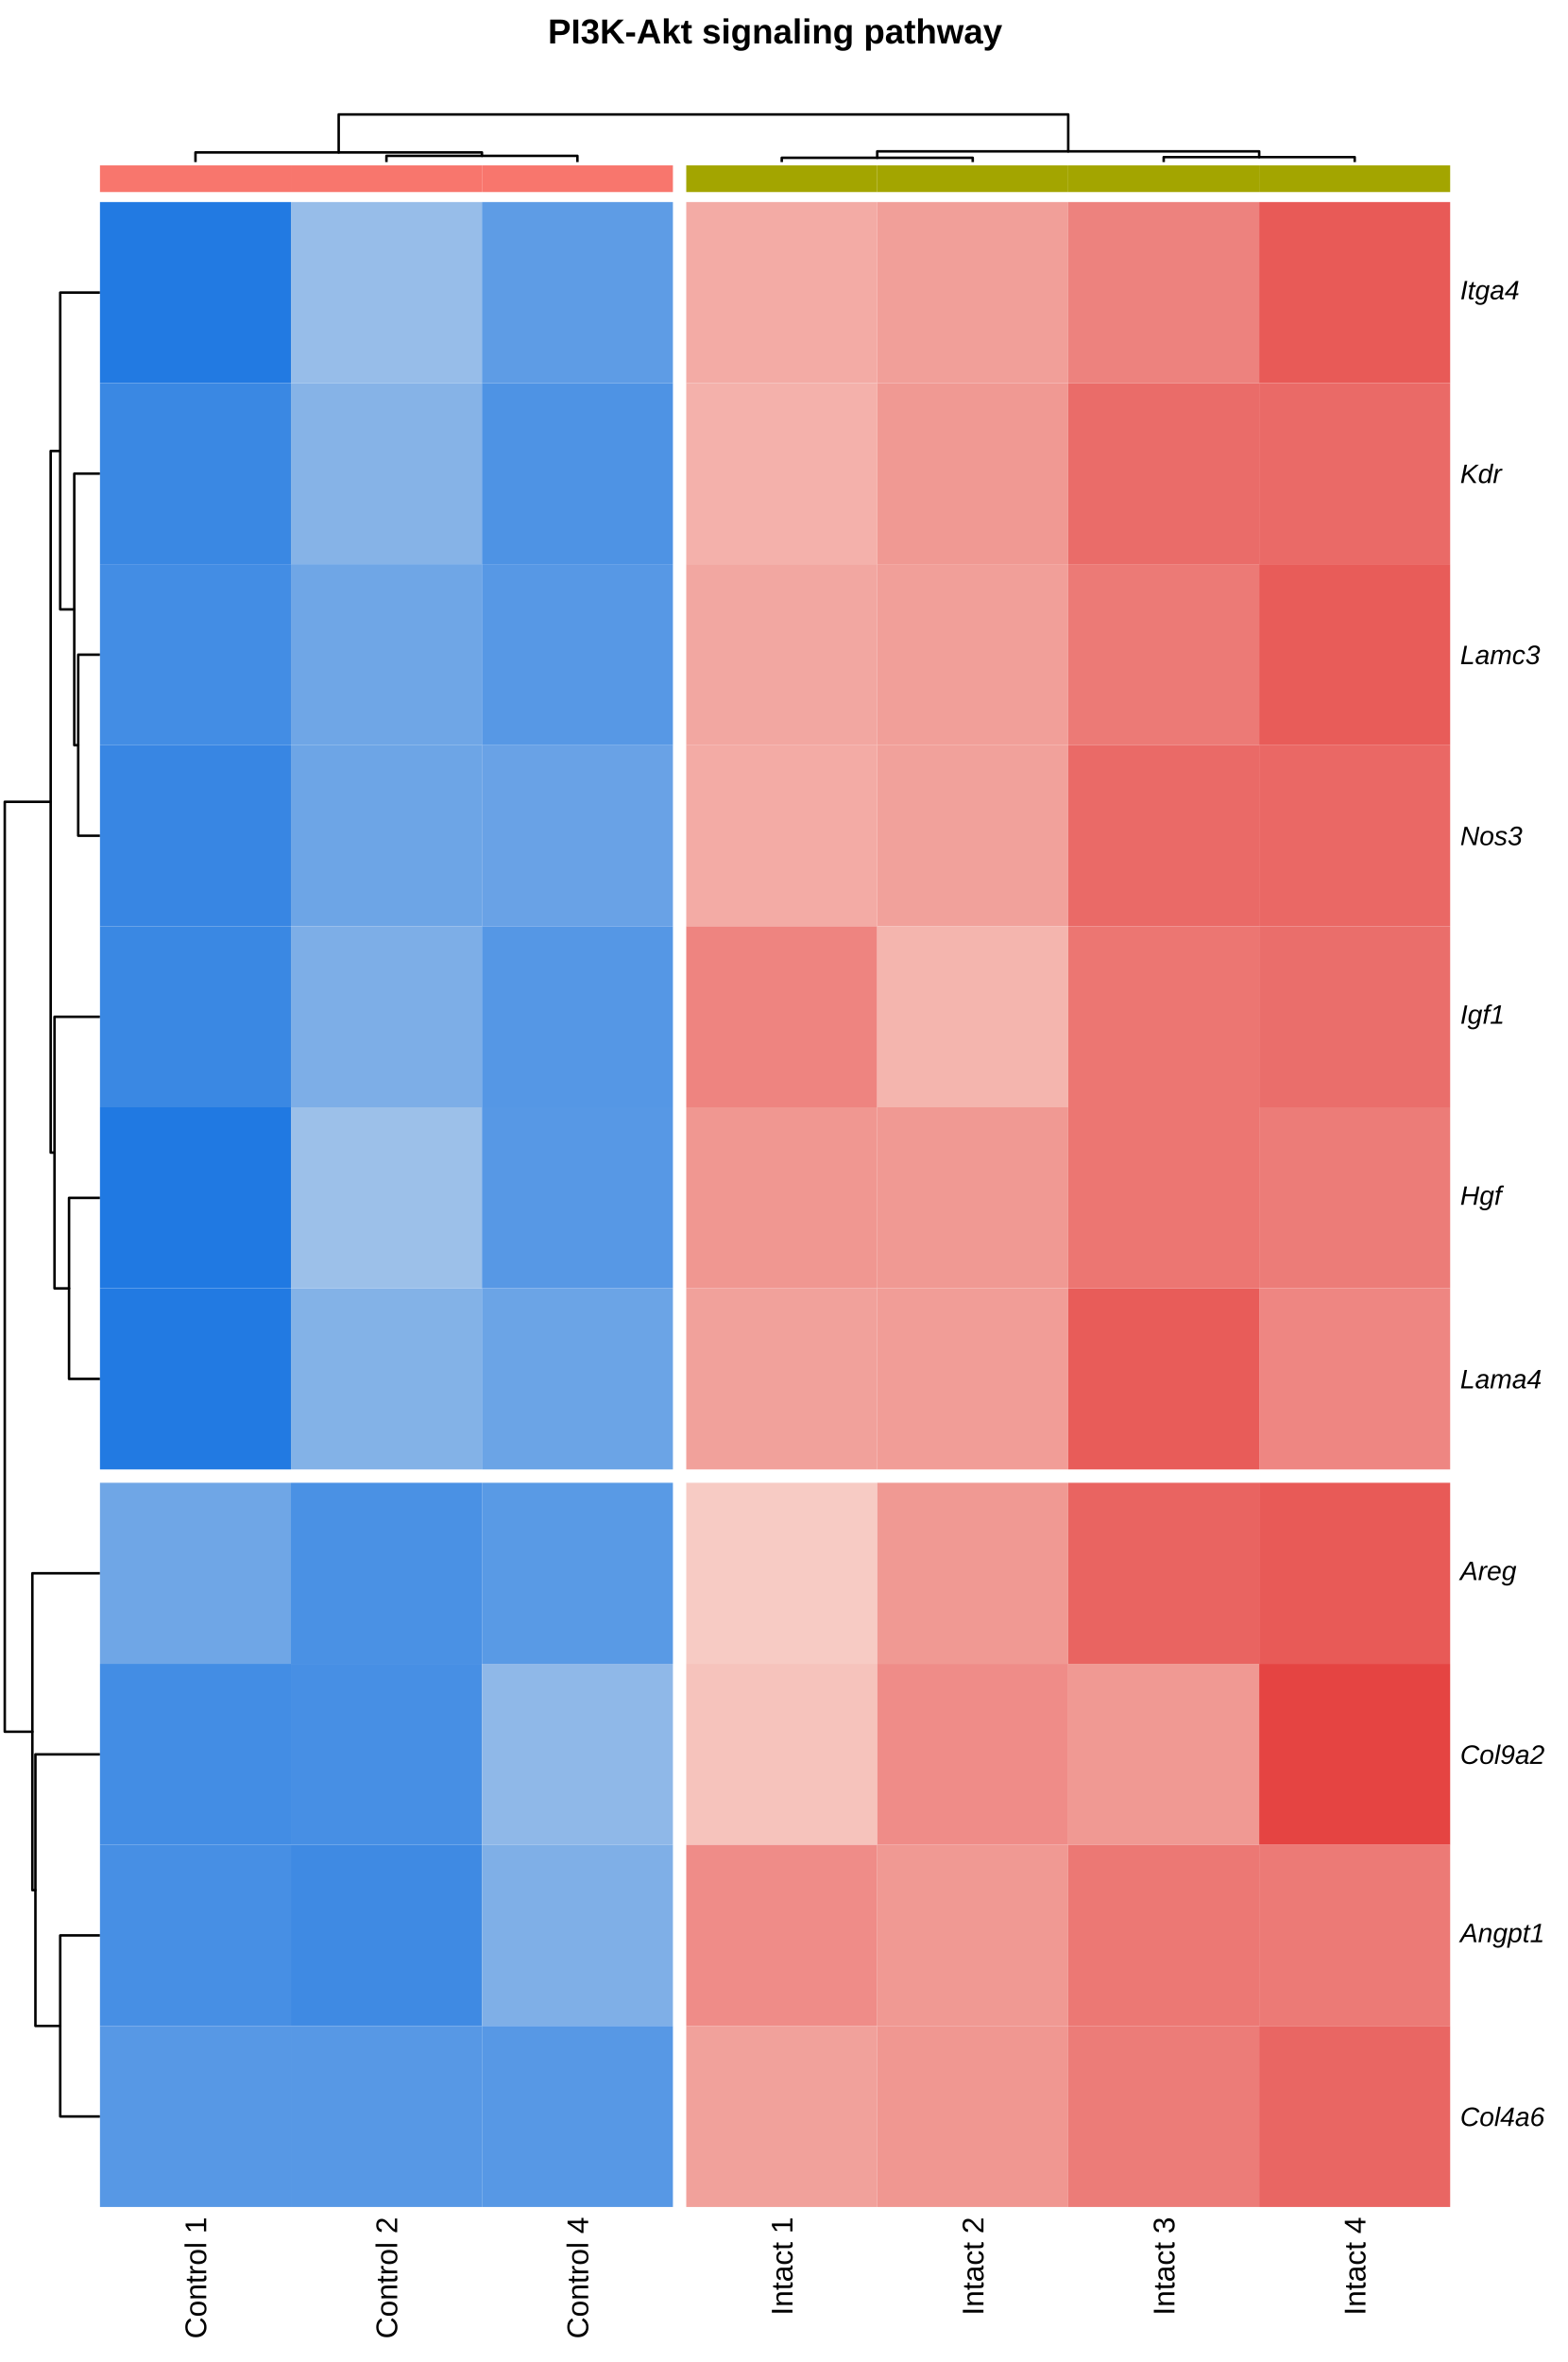
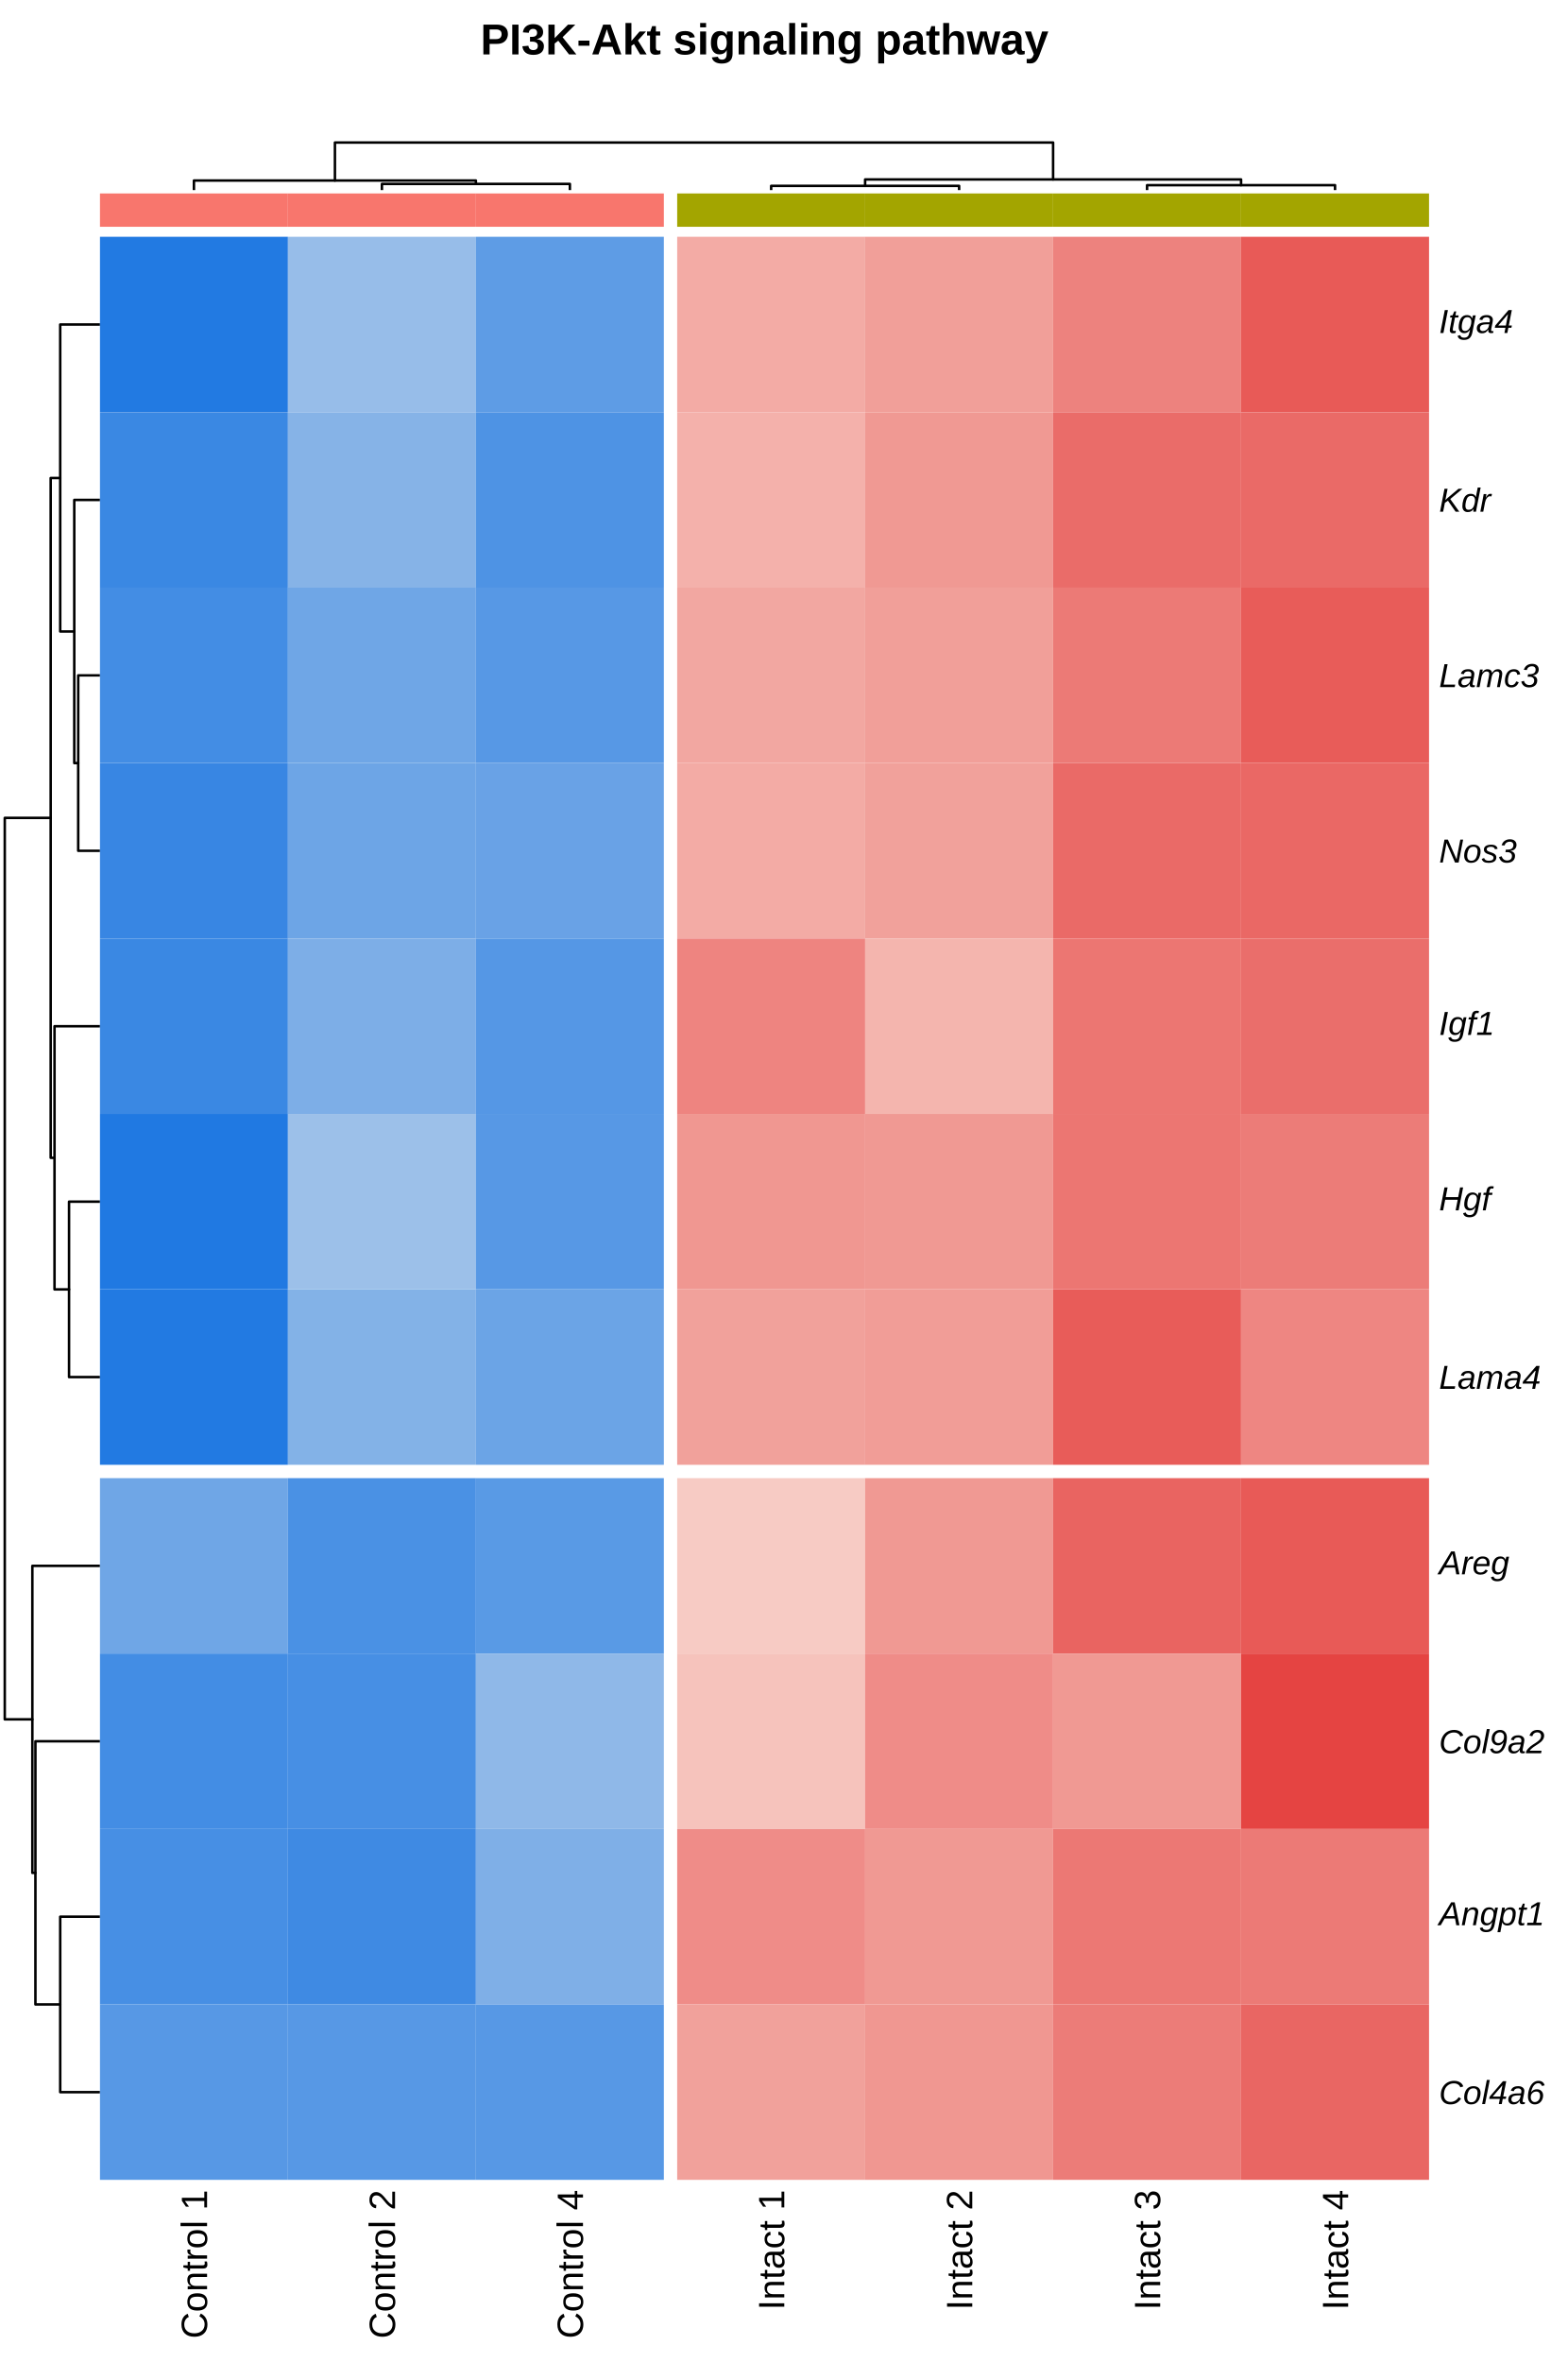
<svg xmlns="http://www.w3.org/2000/svg" class="svglite" width="470.55pt" height="708.66pt" viewBox="0 0 470.55 708.66">
  <defs>
    <style type="text/css">
    .svglite line, .svglite polyline, .svglite polygon, .svglite path, .svglite rect, .svglite circle {
      fill: none;
      stroke: #000000;
      stroke-linecap: round;
      stroke-linejoin: round;
      stroke-miterlimit: 10.00;
    }
    .svglite text {
      white-space: pre;
    }
  </style>
  </defs>
  <rect width="100%" height="100%" style="stroke: none; fill: none;" />
  <defs>
    <clipPath id="cpMC4wMHw0NzAuNTV8MC4wMHw3MDguNjY=">
      <rect x="0.00" y="0.00" width="470.55" height="708.66" />
    </clipPath>
  </defs>
  <g clip-path="url(#cpMC4wMHw0NzAuNTV8MC4wMHw3MDguNjY=)">
-     <text x="232.60" y="13.04" text-anchor="middle" style="font-size: 10.40px; font-weight: bold; font-family: &quot;Arial&quot;;" textLength="136.25px" lengthAdjust="spacingAndGlyphs">PI3K-Akt signaling pathway</text>
-     <text x="232.60" y="28.02" text-anchor="middle" style="font-size: 10.40px; font-weight: bold; font-family: &quot;Arial&quot;;" textLength="0.00px" lengthAdjust="spacingAndGlyphs" />
+     <text x="229.42" y="16.32" text-anchor="middle" style="font-size: 13.00px; font-weight: bold; font-family: &quot;Arial&quot;;" textLength="170.49px" lengthAdjust="spacingAndGlyphs">PI3K-Akt signaling pathway</text>
+     <text x="229.42" y="35.04" text-anchor="middle" style="font-size: 13.00px; font-weight: bold; font-family: &quot;Arial&quot;;" textLength="0.00px" lengthAdjust="spacingAndGlyphs" />
  </g>
  <defs>
-     <clipPath id="cpMzAuMDB8NDM1LjE5fDMzLjYyfDQ4LjYy">
-       <rect x="30.00" y="33.62" width="405.19" height="15.00" />
+     <clipPath id="cpMzAuMDB8NDI4Ljg0fDQyLjA0fDU3LjA0">
+       <rect x="30.00" y="42.04" width="398.84" height="15.00" />
    </clipPath>
  </defs>
-   <g clip-path="url(#cpMzAuMDB8NDM1LjE5fDMzLjYyfDQ4LjYy)">
-     <polyline points="234.60,48.62 234.60,47.34 291.91,47.34 291.91,48.62 " style="stroke-width: 0.75;" />
-     <polyline points="349.22,48.62 349.22,47.14 406.54,47.14 406.54,48.62 " style="stroke-width: 0.75;" />
-     <polyline points="115.97,48.62 115.97,46.76 173.28,46.76 173.28,48.62 " style="stroke-width: 0.75;" />
-     <polyline points="58.66,48.62 58.66,45.73 144.63,45.73 144.63,46.76 " style="stroke-width: 0.75;" />
-     <polyline points="263.25,47.34 263.25,45.41 377.88,45.41 377.88,47.14 " style="stroke-width: 0.75;" />
-     <polyline points="101.64,45.73 101.64,34.33 320.57,34.33 320.57,45.41 " style="stroke-width: 0.75;" />
+   <g clip-path="url(#cpMzAuMDB8NDI4Ljg0fDQyLjA0fDU3LjA0)">
+     <polyline points="231.42,57.04 231.42,55.77 287.83,55.77 287.83,57.04 " style="stroke-width: 0.75;" />
+     <polyline points="344.23,57.04 344.23,55.56 400.64,55.56 400.64,57.04 " style="stroke-width: 0.75;" />
+     <polyline points="114.61,57.04 114.61,55.18 171.02,55.18 171.02,57.04 " style="stroke-width: 0.75;" />
+     <polyline points="58.20,57.04 58.20,54.16 142.81,54.16 142.81,55.18 " style="stroke-width: 0.75;" />
+     <polyline points="259.62,55.77 259.62,53.84 372.44,53.84 372.44,55.56 " style="stroke-width: 0.75;" />
+     <polyline points="100.51,54.16 100.51,42.76 316.03,42.76 316.03,53.84 " style="stroke-width: 0.75;" />
  </g>
  <g clip-path="url(#cpMC4wMHw0NzAuNTV8MC4wMHw3MDguNjY=)">
</g>
  <defs>
-     <clipPath id="cpMC4wMHwzMC4wMHw2MC42Mnw2NjIuMTU=">
-       <rect x="0.00" y="60.62" width="30.00" height="601.53" />
+     <clipPath id="cpMC4wMHwzMC4wMHw3MS4wNHw2NTQuMDE=">
+       <rect x="0" y="71.04" width="30.00" height="582.97" />
    </clipPath>
  </defs>
-   <g clip-path="url(#cpMC4wMHwzMC4wMHw2MC42Mnw2NjIuMTU=)">
-     <polyline points="30.00,196.42 23.47,196.42 23.47,250.74 30.00,250.74 " style="stroke-width: 0.75;" />
-     <polyline points="30.00,142.10 22.29,142.10 22.29,223.58 23.47,223.58 " style="stroke-width: 0.75;" />
-     <polyline points="30.00,359.39 20.72,359.39 20.72,413.71 30.00,413.71 " style="stroke-width: 0.75;" />
-     <polyline points="30.00,580.67 18.07,580.67 18.07,634.99 30.00,634.99 " style="stroke-width: 0.75;" />
-     <polyline points="30.00,87.78 18.07,87.78 18.07,182.84 22.29,182.84 " style="stroke-width: 0.75;" />
-     <polyline points="30.00,305.06 16.36,305.06 16.36,386.55 20.72,386.55 " style="stroke-width: 0.75;" />
-     <polyline points="18.07,135.31 15.21,135.31 15.21,345.81 16.36,345.81 " style="stroke-width: 0.75;" />
-     <polyline points="30.00,526.35 10.63,526.35 10.63,607.83 18.07,607.83 " style="stroke-width: 0.75;" />
-     <polyline points="30.00,472.03 9.71,472.03 9.71,567.09 10.63,567.09 " style="stroke-width: 0.75;" />
-     <polyline points="15.21,240.56 1.43,240.56 1.43,519.56 9.71,519.56 " style="stroke-width: 0.75;" />
+   <g clip-path="url(#cpMC4wMHwzMC4wMHw3MS4wNHw2NTQuMDE=)">
+     <polyline points="30.00,202.63 23.47,202.63 23.47,255.26 30.00,255.26 " style="stroke-width: 0.75;" />
+     <polyline points="30.00,149.99 22.29,149.99 22.29,228.95 23.47,228.95 " style="stroke-width: 0.75;" />
+     <polyline points="30.00,360.53 20.72,360.53 20.72,413.16 30.00,413.16 " style="stroke-width: 0.75;" />
+     <polyline points="30.00,575.06 18.07,575.06 18.07,627.70 30.00,627.70 " style="stroke-width: 0.75;" />
+     <polyline points="30.00,97.36 18.07,97.36 18.07,189.47 22.29,189.47 " style="stroke-width: 0.75;" />
+     <polyline points="30.00,307.90 16.36,307.90 16.36,386.85 20.72,386.85 " style="stroke-width: 0.75;" />
+     <polyline points="18.07,143.42 15.21,143.42 15.21,347.37 16.36,347.37 " style="stroke-width: 0.75;" />
+     <polyline points="30.00,522.43 10.63,522.43 10.63,601.38 18.07,601.38 " style="stroke-width: 0.75;" />
+     <polyline points="30.00,469.80 9.71,469.80 9.71,561.91 10.63,561.91 " style="stroke-width: 0.75;" />
+     <polyline points="15.21,245.39 1.43,245.39 1.43,515.85 9.71,515.85 " style="stroke-width: 0.75;" />
  </g>
  <g clip-path="url(#cpMC4wMHw0NzAuNTV8MC4wMHw3MDguNjY=)">
-     <rect x="30.00" y="60.62" width="57.31" height="54.32" style="stroke-width: 0.75; stroke: none; fill: #227AE2;" />
-     <rect x="30.00" y="114.94" width="57.31" height="54.32" style="stroke-width: 0.75; stroke: none; fill: #3A88E3;" />
-     <rect x="30.00" y="169.26" width="57.31" height="54.32" style="stroke-width: 0.75; stroke: none; fill: #438DE4;" />
-     <rect x="30.00" y="223.58" width="57.31" height="54.32" style="stroke-width: 0.75; stroke: none; fill: #3886E3;" />
-     <rect x="30.00" y="277.90" width="57.31" height="54.32" style="stroke-width: 0.75; stroke: none; fill: #3A88E3;" />
-     <rect x="30.00" y="332.22" width="57.31" height="54.32" style="stroke-width: 0.75; stroke: none; fill: #2079E2;" />
-     <rect x="30.00" y="386.55" width="57.31" height="54.32" style="stroke-width: 0.75; stroke: none; fill: #227AE2;" />
-     <rect x="30.00" y="444.87" width="57.31" height="54.32" style="stroke-width: 0.75; stroke: none; fill: #6FA6E6;" />
-     <rect x="30.00" y="499.19" width="57.31" height="54.32" style="stroke-width: 0.75; stroke: none; fill: #438DE4;" />
-     <rect x="30.00" y="553.51" width="57.31" height="54.32" style="stroke-width: 0.75; stroke: none; fill: #478FE4;" />
-     <rect x="30.00" y="607.83" width="57.31" height="54.32" style="stroke-width: 0.75; stroke: none; fill: #5798E5;" />
-     <rect x="87.31" y="60.62" width="57.31" height="54.32" style="stroke-width: 0.75; stroke: none; fill: #97BDE9;" />
-     <rect x="87.31" y="114.94" width="57.31" height="54.32" style="stroke-width: 0.75; stroke: none; fill: #86B3E7;" />
-     <rect x="87.31" y="169.26" width="57.31" height="54.32" style="stroke-width: 0.75; stroke: none; fill: #6FA6E6;" />
-     <rect x="87.31" y="223.58" width="57.31" height="54.32" style="stroke-width: 0.75; stroke: none; fill: #6DA5E6;" />
-     <rect x="87.31" y="277.90" width="57.31" height="54.32" style="stroke-width: 0.75; stroke: none; fill: #7DAEE7;" />
-     <rect x="87.31" y="332.22" width="57.31" height="54.32" style="stroke-width: 0.75; stroke: none; fill: #9CC0E9;" />
-     <rect x="87.31" y="386.55" width="57.31" height="54.32" style="stroke-width: 0.75; stroke: none; fill: #83B2E7;" />
-     <rect x="87.31" y="444.87" width="57.31" height="54.32" style="stroke-width: 0.75; stroke: none; fill: #4A91E4;" />
-     <rect x="87.31" y="499.19" width="57.31" height="54.32" style="stroke-width: 0.75; stroke: none; fill: #478FE4;" />
-     <rect x="87.31" y="553.51" width="57.31" height="54.32" style="stroke-width: 0.75; stroke: none; fill: #3F8AE3;" />
-     <rect x="87.31" y="607.83" width="57.31" height="54.32" style="stroke-width: 0.75; stroke: none; fill: #5798E5;" />
-     <rect x="144.63" y="60.62" width="57.31" height="54.32" style="stroke-width: 0.75; stroke: none; fill: #5E9CE5;" />
-     <rect x="144.63" y="114.94" width="57.31" height="54.32" style="stroke-width: 0.75; stroke: none; fill: #4E93E4;" />
-     <rect x="144.63" y="169.26" width="57.31" height="54.32" style="stroke-width: 0.75; stroke: none; fill: #5798E5;" />
-     <rect x="144.63" y="223.58" width="57.31" height="54.32" style="stroke-width: 0.75; stroke: none; fill: #69A2E6;" />
-     <rect x="144.63" y="277.90" width="57.31" height="54.32" style="stroke-width: 0.75; stroke: none; fill: #5597E5;" />
-     <rect x="144.63" y="332.22" width="57.31" height="54.32" style="stroke-width: 0.75; stroke: none; fill: #5798E5;" />
-     <rect x="144.63" y="386.55" width="57.31" height="54.32" style="stroke-width: 0.75; stroke: none; fill: #6BA4E6;" />
-     <rect x="144.63" y="444.87" width="57.31" height="54.32" style="stroke-width: 0.75; stroke: none; fill: #599AE5;" />
-     <rect x="144.63" y="499.19" width="57.31" height="54.32" style="stroke-width: 0.75; stroke: none; fill: #8FB8E8;" />
-     <rect x="144.63" y="553.51" width="57.31" height="54.32" style="stroke-width: 0.75; stroke: none; fill: #7FAFE7;" />
-     <rect x="144.63" y="607.83" width="57.31" height="54.32" style="stroke-width: 0.75; stroke: none; fill: #5798E5;" />
-     <rect x="205.94" y="60.62" width="57.31" height="54.32" style="stroke-width: 0.75; stroke: none; fill: #F3ABA5;" />
-     <rect x="205.94" y="114.94" width="57.31" height="54.32" style="stroke-width: 0.75; stroke: none; fill: #F4B1AB;" />
-     <rect x="205.94" y="169.26" width="57.31" height="54.32" style="stroke-width: 0.75; stroke: none; fill: #F2A7A1;" />
-     <rect x="205.94" y="223.58" width="57.31" height="54.32" style="stroke-width: 0.75; stroke: none; fill: #F3ABA5;" />
-     <rect x="205.94" y="277.90" width="57.31" height="54.32" style="stroke-width: 0.75; stroke: none; fill: #EE8480;" />
-     <rect x="205.94" y="332.22" width="57.31" height="54.32" style="stroke-width: 0.75; stroke: none; fill: #F09791;" />
-     <rect x="205.94" y="386.55" width="57.31" height="54.32" style="stroke-width: 0.75; stroke: none; fill: #F1A19B;" />
-     <rect x="205.94" y="444.87" width="57.31" height="54.32" style="stroke-width: 0.75; stroke: none; fill: #F7CBC4;" />
-     <rect x="205.94" y="499.19" width="57.31" height="54.32" style="stroke-width: 0.75; stroke: none; fill: #F6C3BC;" />
-     <rect x="205.94" y="553.51" width="57.31" height="54.32" style="stroke-width: 0.75; stroke: none; fill: #EF8C88;" />
-     <rect x="205.94" y="607.83" width="57.31" height="54.32" style="stroke-width: 0.75; stroke: none; fill: #F1A19B;" />
-     <rect x="263.25" y="60.62" width="57.31" height="54.32" style="stroke-width: 0.75; stroke: none; fill: #F19F99;" />
-     <rect x="263.25" y="114.94" width="57.31" height="54.32" style="stroke-width: 0.75; stroke: none; fill: #F09993;" />
-     <rect x="263.25" y="169.26" width="57.31" height="54.32" style="stroke-width: 0.75; stroke: none; fill: #F19F99;" />
-     <rect x="263.25" y="223.58" width="57.31" height="54.32" style="stroke-width: 0.75; stroke: none; fill: #F1A19B;" />
-     <rect x="263.25" y="277.90" width="57.31" height="54.32" style="stroke-width: 0.75; stroke: none; fill: #F4B5AE;" />
-     <rect x="263.25" y="332.22" width="57.31" height="54.32" style="stroke-width: 0.75; stroke: none; fill: #F09993;" />
-     <rect x="263.25" y="386.55" width="57.31" height="54.32" style="stroke-width: 0.75; stroke: none; fill: #F19D97;" />
-     <rect x="263.25" y="444.87" width="57.31" height="54.32" style="stroke-width: 0.75; stroke: none; fill: #F09993;" />
-     <rect x="263.25" y="499.19" width="57.31" height="54.32" style="stroke-width: 0.75; stroke: none; fill: #EF8C88;" />
-     <rect x="263.25" y="553.51" width="57.31" height="54.32" style="stroke-width: 0.75; stroke: none; fill: #F09993;" />
-     <rect x="263.25" y="607.83" width="57.31" height="54.32" style="stroke-width: 0.75; stroke: none; fill: #F09791;" />
-     <rect x="320.57" y="60.62" width="57.31" height="54.32" style="stroke-width: 0.75; stroke: none; fill: #ED827E;" />
-     <rect x="320.57" y="114.94" width="57.31" height="54.32" style="stroke-width: 0.75; stroke: none; fill: #EA6C69;" />
-     <rect x="320.57" y="169.26" width="57.31" height="54.32" style="stroke-width: 0.75; stroke: none; fill: #EC7A76;" />
-     <rect x="320.57" y="223.58" width="57.31" height="54.32" style="stroke-width: 0.75; stroke: none; fill: #EA6A67;" />
-     <rect x="320.57" y="277.90" width="57.31" height="54.32" style="stroke-width: 0.75; stroke: none; fill: #EC7672;" />
-     <rect x="320.57" y="332.22" width="57.31" height="54.32" style="stroke-width: 0.75; stroke: none; fill: #EC7672;" />
-     <rect x="320.57" y="386.55" width="57.31" height="54.32" style="stroke-width: 0.75; stroke: none; fill: #E85C59;" />
-     <rect x="320.57" y="444.87" width="57.31" height="54.32" style="stroke-width: 0.75; stroke: none; fill: #E96461;" />
-     <rect x="320.57" y="499.19" width="57.31" height="54.32" style="stroke-width: 0.75; stroke: none; fill: #F09993;" />
-     <rect x="320.57" y="553.51" width="57.31" height="54.32" style="stroke-width: 0.75; stroke: none; fill: #EC7874;" />
-     <rect x="320.57" y="607.83" width="57.31" height="54.32" style="stroke-width: 0.75; stroke: none; fill: #EC7C78;" />
-     <rect x="377.88" y="60.62" width="57.31" height="54.32" style="stroke-width: 0.75; stroke: none; fill: #E85A57;" />
-     <rect x="377.88" y="114.94" width="57.31" height="54.32" style="stroke-width: 0.75; stroke: none; fill: #EA6A67;" />
-     <rect x="377.88" y="169.26" width="57.31" height="54.32" style="stroke-width: 0.75; stroke: none; fill: #E85C59;" />
-     <rect x="377.88" y="223.58" width="57.31" height="54.32" style="stroke-width: 0.75; stroke: none; fill: #EA6865;" />
-     <rect x="377.88" y="277.90" width="57.31" height="54.32" style="stroke-width: 0.75; stroke: none; fill: #EA6E6B;" />
-     <rect x="377.88" y="332.22" width="57.31" height="54.32" style="stroke-width: 0.75; stroke: none; fill: #EC7C78;" />
-     <rect x="377.88" y="386.55" width="57.31" height="54.32" style="stroke-width: 0.75; stroke: none; fill: #EE8682;" />
-     <rect x="377.88" y="444.87" width="57.31" height="54.32" style="stroke-width: 0.75; stroke: none; fill: #E85A57;" />
-     <rect x="377.88" y="499.19" width="57.31" height="54.32" style="stroke-width: 0.75; stroke: none; fill: #E54442;" />
-     <rect x="377.88" y="553.51" width="57.31" height="54.32" style="stroke-width: 0.75; stroke: none; fill: #EC7A76;" />
-     <rect x="377.88" y="607.83" width="57.31" height="54.32" style="stroke-width: 0.75; stroke: none; fill: #E96663;" />
-     <text transform="translate(61.88,665.15) rotate(-90)" text-anchor="end" style="font-size: 9.00px; font-family: &quot;Arial&quot;;" textLength="36.51px" lengthAdjust="spacingAndGlyphs">Control 1</text>
-     <text transform="translate(119.19,665.15) rotate(-90)" text-anchor="end" style="font-size: 9.00px; font-family: &quot;Arial&quot;;" textLength="36.51px" lengthAdjust="spacingAndGlyphs">Control 2</text>
-     <text transform="translate(176.51,665.15) rotate(-90)" text-anchor="end" style="font-size: 9.00px; font-family: &quot;Arial&quot;;" textLength="36.51px" lengthAdjust="spacingAndGlyphs">Control 4</text>
-     <text transform="translate(237.82,665.15) rotate(-90)" text-anchor="end" style="font-size: 9.00px; font-family: &quot;Arial&quot;;" textLength="29.51px" lengthAdjust="spacingAndGlyphs">Intact 1</text>
-     <text transform="translate(295.13,665.15) rotate(-90)" text-anchor="end" style="font-size: 9.00px; font-family: &quot;Arial&quot;;" textLength="29.51px" lengthAdjust="spacingAndGlyphs">Intact 2</text>
-     <text transform="translate(352.44,665.15) rotate(-90)" text-anchor="end" style="font-size: 9.00px; font-family: &quot;Arial&quot;;" textLength="29.51px" lengthAdjust="spacingAndGlyphs">Intact 3</text>
-     <text transform="translate(409.76,665.15) rotate(-90)" text-anchor="end" style="font-size: 9.00px; font-family: &quot;Arial&quot;;" textLength="29.51px" lengthAdjust="spacingAndGlyphs">Intact 4</text>
-     <text x="438.19" y="89.81" style="font-size: 8.00px; font-style: italic; font-family: &quot;Arial&quot;;" textLength="17.80px" lengthAdjust="spacingAndGlyphs">Itga4</text>
-     <text x="438.19" y="144.92" style="font-size: 8.00px; font-style: italic; font-family: &quot;Arial&quot;;" textLength="12.45px" lengthAdjust="spacingAndGlyphs">Kdr</text>
-     <text x="438.19" y="199.25" style="font-size: 8.00px; font-style: italic; font-family: &quot;Arial&quot;;" textLength="24.01px" lengthAdjust="spacingAndGlyphs">Lamc3</text>
-     <text x="438.19" y="253.57" style="font-size: 8.00px; font-style: italic; font-family: &quot;Arial&quot;;" textLength="18.68px" lengthAdjust="spacingAndGlyphs">Nos3</text>
-     <text x="438.19" y="307.15" style="font-size: 8.00px; font-style: italic; font-family: &quot;Arial&quot;;" textLength="13.35px" lengthAdjust="spacingAndGlyphs">Igf1</text>
-     <text x="438.19" y="361.47" style="font-size: 8.00px; font-style: italic; font-family: &quot;Arial&quot;;" textLength="12.45px" lengthAdjust="spacingAndGlyphs">Hgf</text>
-     <text x="438.19" y="416.53" style="font-size: 8.00px; font-style: italic; font-family: &quot;Arial&quot;;" textLength="24.46px" lengthAdjust="spacingAndGlyphs">Lama4</text>
-     <text x="438.19" y="474.06" style="font-size: 8.00px; font-style: italic; font-family: &quot;Arial&quot;;" textLength="16.90px" lengthAdjust="spacingAndGlyphs">Areg</text>
-     <text x="438.19" y="529.21" style="font-size: 8.00px; font-style: italic; font-family: &quot;Arial&quot;;" textLength="25.35px" lengthAdjust="spacingAndGlyphs">Col9a2</text>
-     <text x="438.19" y="582.71" style="font-size: 8.00px; font-style: italic; font-family: &quot;Arial&quot;;" textLength="25.36px" lengthAdjust="spacingAndGlyphs">Angpt1</text>
-     <text x="438.19" y="637.86" style="font-size: 8.00px; font-style: italic; font-family: &quot;Arial&quot;;" textLength="25.35px" lengthAdjust="spacingAndGlyphs">Col4a6</text>
-     <rect x="30.00" y="49.62" width="57.31" height="8.00" style="stroke-width: 0.75; stroke: none; fill: #F8766D;" />
-     <rect x="87.31" y="49.62" width="57.31" height="8.00" style="stroke-width: 0.75; stroke: none; fill: #F8766D;" />
-     <rect x="144.63" y="49.62" width="57.31" height="8.00" style="stroke-width: 0.75; stroke: none; fill: #F8766D;" />
-     <rect x="205.94" y="49.62" width="57.31" height="8.00" style="stroke-width: 0.75; stroke: none; fill: #A3A500;" />
-     <rect x="263.25" y="49.62" width="57.31" height="8.00" style="stroke-width: 0.75; stroke: none; fill: #A3A500;" />
-     <rect x="320.57" y="49.62" width="57.31" height="8.00" style="stroke-width: 0.75; stroke: none; fill: #A3A500;" />
-     <rect x="377.88" y="49.62" width="57.31" height="8.00" style="stroke-width: 0.75; stroke: none; fill: #A3A500;" />
+     <rect x="30.00" y="71.04" width="56.41" height="52.63" style="stroke-width: 0.75; stroke: none; fill: #227AE2;" />
+     <rect x="30.00" y="123.68" width="56.41" height="52.63" style="stroke-width: 0.75; stroke: none; fill: #3A88E3;" />
+     <rect x="30.00" y="176.31" width="56.41" height="52.63" style="stroke-width: 0.75; stroke: none; fill: #438DE4;" />
+     <rect x="30.00" y="228.95" width="56.41" height="52.63" style="stroke-width: 0.75; stroke: none; fill: #3886E3;" />
+     <rect x="30.00" y="281.58" width="56.41" height="52.63" style="stroke-width: 0.75; stroke: none; fill: #3A88E3;" />
+     <rect x="30.00" y="334.21" width="56.41" height="52.63" style="stroke-width: 0.75; stroke: none; fill: #2079E2;" />
+     <rect x="30.00" y="386.85" width="56.41" height="52.63" style="stroke-width: 0.75; stroke: none; fill: #227AE2;" />
+     <rect x="30.00" y="443.48" width="56.41" height="52.63" style="stroke-width: 0.75; stroke: none; fill: #6FA6E6;" />
+     <rect x="30.00" y="496.11" width="56.41" height="52.63" style="stroke-width: 0.75; stroke: none; fill: #438DE4;" />
+     <rect x="30.00" y="548.75" width="56.41" height="52.63" style="stroke-width: 0.75; stroke: none; fill: #478FE4;" />
+     <rect x="30.00" y="601.38" width="56.41" height="52.63" style="stroke-width: 0.75; stroke: none; fill: #5798E5;" />
+     <rect x="86.41" y="71.04" width="56.41" height="52.63" style="stroke-width: 0.75; stroke: none; fill: #97BDE9;" />
+     <rect x="86.41" y="123.68" width="56.41" height="52.63" style="stroke-width: 0.75; stroke: none; fill: #86B3E7;" />
+     <rect x="86.41" y="176.31" width="56.41" height="52.63" style="stroke-width: 0.75; stroke: none; fill: #6FA6E6;" />
+     <rect x="86.41" y="228.95" width="56.41" height="52.63" style="stroke-width: 0.75; stroke: none; fill: #6DA5E6;" />
+     <rect x="86.41" y="281.58" width="56.41" height="52.63" style="stroke-width: 0.75; stroke: none; fill: #7DAEE7;" />
+     <rect x="86.41" y="334.21" width="56.41" height="52.63" style="stroke-width: 0.75; stroke: none; fill: #9CC0E9;" />
+     <rect x="86.41" y="386.85" width="56.41" height="52.63" style="stroke-width: 0.75; stroke: none; fill: #83B2E7;" />
+     <rect x="86.41" y="443.48" width="56.41" height="52.63" style="stroke-width: 0.75; stroke: none; fill: #4A91E4;" />
+     <rect x="86.41" y="496.11" width="56.41" height="52.63" style="stroke-width: 0.75; stroke: none; fill: #478FE4;" />
+     <rect x="86.41" y="548.75" width="56.41" height="52.63" style="stroke-width: 0.75; stroke: none; fill: #3F8AE3;" />
+     <rect x="86.41" y="601.38" width="56.41" height="52.63" style="stroke-width: 0.75; stroke: none; fill: #5798E5;" />
+     <rect x="142.81" y="71.04" width="56.41" height="52.63" style="stroke-width: 0.75; stroke: none; fill: #5E9CE5;" />
+     <rect x="142.81" y="123.68" width="56.41" height="52.63" style="stroke-width: 0.75; stroke: none; fill: #4E93E4;" />
+     <rect x="142.81" y="176.31" width="56.41" height="52.63" style="stroke-width: 0.75; stroke: none; fill: #5798E5;" />
+     <rect x="142.81" y="228.95" width="56.41" height="52.63" style="stroke-width: 0.75; stroke: none; fill: #69A2E6;" />
+     <rect x="142.81" y="281.58" width="56.41" height="52.63" style="stroke-width: 0.75; stroke: none; fill: #5597E5;" />
+     <rect x="142.81" y="334.21" width="56.41" height="52.63" style="stroke-width: 0.75; stroke: none; fill: #5798E5;" />
+     <rect x="142.81" y="386.85" width="56.41" height="52.63" style="stroke-width: 0.75; stroke: none; fill: #6BA4E6;" />
+     <rect x="142.81" y="443.48" width="56.41" height="52.63" style="stroke-width: 0.75; stroke: none; fill: #599AE5;" />
+     <rect x="142.81" y="496.11" width="56.41" height="52.63" style="stroke-width: 0.75; stroke: none; fill: #8FB8E8;" />
+     <rect x="142.81" y="548.75" width="56.41" height="52.63" style="stroke-width: 0.75; stroke: none; fill: #7FAFE7;" />
+     <rect x="142.81" y="601.38" width="56.41" height="52.63" style="stroke-width: 0.75; stroke: none; fill: #5798E5;" />
+     <rect x="203.22" y="71.04" width="56.41" height="52.63" style="stroke-width: 0.75; stroke: none; fill: #F3ABA5;" />
+     <rect x="203.22" y="123.68" width="56.41" height="52.63" style="stroke-width: 0.75; stroke: none; fill: #F4B1AB;" />
+     <rect x="203.22" y="176.31" width="56.41" height="52.63" style="stroke-width: 0.75; stroke: none; fill: #F2A7A1;" />
+     <rect x="203.22" y="228.95" width="56.41" height="52.63" style="stroke-width: 0.75; stroke: none; fill: #F3ABA5;" />
+     <rect x="203.22" y="281.58" width="56.41" height="52.63" style="stroke-width: 0.75; stroke: none; fill: #EE8480;" />
+     <rect x="203.22" y="334.21" width="56.41" height="52.63" style="stroke-width: 0.75; stroke: none; fill: #F09791;" />
+     <rect x="203.22" y="386.85" width="56.41" height="52.63" style="stroke-width: 0.75; stroke: none; fill: #F1A19B;" />
+     <rect x="203.22" y="443.48" width="56.41" height="52.63" style="stroke-width: 0.75; stroke: none; fill: #F7CBC4;" />
+     <rect x="203.22" y="496.11" width="56.41" height="52.63" style="stroke-width: 0.75; stroke: none; fill: #F6C3BC;" />
+     <rect x="203.22" y="548.75" width="56.41" height="52.63" style="stroke-width: 0.75; stroke: none; fill: #EF8C88;" />
+     <rect x="203.22" y="601.38" width="56.41" height="52.63" style="stroke-width: 0.75; stroke: none; fill: #F1A19B;" />
+     <rect x="259.62" y="71.04" width="56.41" height="52.63" style="stroke-width: 0.75; stroke: none; fill: #F19F99;" />
+     <rect x="259.62" y="123.68" width="56.41" height="52.63" style="stroke-width: 0.75; stroke: none; fill: #F09993;" />
+     <rect x="259.62" y="176.31" width="56.41" height="52.63" style="stroke-width: 0.75; stroke: none; fill: #F19F99;" />
+     <rect x="259.62" y="228.95" width="56.41" height="52.63" style="stroke-width: 0.75; stroke: none; fill: #F1A19B;" />
+     <rect x="259.62" y="281.58" width="56.41" height="52.63" style="stroke-width: 0.75; stroke: none; fill: #F4B5AE;" />
+     <rect x="259.62" y="334.21" width="56.41" height="52.63" style="stroke-width: 0.75; stroke: none; fill: #F09993;" />
+     <rect x="259.62" y="386.85" width="56.41" height="52.63" style="stroke-width: 0.75; stroke: none; fill: #F19D97;" />
+     <rect x="259.62" y="443.48" width="56.41" height="52.63" style="stroke-width: 0.75; stroke: none; fill: #F09993;" />
+     <rect x="259.62" y="496.11" width="56.41" height="52.63" style="stroke-width: 0.75; stroke: none; fill: #EF8C88;" />
+     <rect x="259.62" y="548.75" width="56.41" height="52.63" style="stroke-width: 0.75; stroke: none; fill: #F09993;" />
+     <rect x="259.62" y="601.38" width="56.41" height="52.63" style="stroke-width: 0.75; stroke: none; fill: #F09791;" />
+     <rect x="316.03" y="71.04" width="56.41" height="52.63" style="stroke-width: 0.75; stroke: none; fill: #ED827E;" />
+     <rect x="316.03" y="123.68" width="56.41" height="52.63" style="stroke-width: 0.75; stroke: none; fill: #EA6C69;" />
+     <rect x="316.03" y="176.31" width="56.41" height="52.63" style="stroke-width: 0.75; stroke: none; fill: #EC7A76;" />
+     <rect x="316.03" y="228.95" width="56.41" height="52.63" style="stroke-width: 0.75; stroke: none; fill: #EA6A67;" />
+     <rect x="316.03" y="281.58" width="56.41" height="52.63" style="stroke-width: 0.75; stroke: none; fill: #EC7672;" />
+     <rect x="316.03" y="334.21" width="56.41" height="52.63" style="stroke-width: 0.75; stroke: none; fill: #EC7672;" />
+     <rect x="316.03" y="386.85" width="56.41" height="52.63" style="stroke-width: 0.75; stroke: none; fill: #E85C59;" />
+     <rect x="316.03" y="443.48" width="56.41" height="52.63" style="stroke-width: 0.75; stroke: none; fill: #E96461;" />
+     <rect x="316.03" y="496.11" width="56.41" height="52.63" style="stroke-width: 0.75; stroke: none; fill: #F09993;" />
+     <rect x="316.03" y="548.75" width="56.41" height="52.63" style="stroke-width: 0.75; stroke: none; fill: #EC7874;" />
+     <rect x="316.03" y="601.38" width="56.41" height="52.63" style="stroke-width: 0.75; stroke: none; fill: #EC7C78;" />
+     <rect x="372.44" y="71.04" width="56.41" height="52.63" style="stroke-width: 0.75; stroke: none; fill: #E85A57;" />
+     <rect x="372.44" y="123.68" width="56.41" height="52.63" style="stroke-width: 0.75; stroke: none; fill: #EA6A67;" />
+     <rect x="372.44" y="176.31" width="56.41" height="52.63" style="stroke-width: 0.75; stroke: none; fill: #E85C59;" />
+     <rect x="372.44" y="228.95" width="56.41" height="52.63" style="stroke-width: 0.75; stroke: none; fill: #EA6865;" />
+     <rect x="372.44" y="281.58" width="56.41" height="52.63" style="stroke-width: 0.75; stroke: none; fill: #EA6E6B;" />
+     <rect x="372.44" y="334.21" width="56.41" height="52.63" style="stroke-width: 0.75; stroke: none; fill: #EC7C78;" />
+     <rect x="372.44" y="386.85" width="56.41" height="52.63" style="stroke-width: 0.75; stroke: none; fill: #EE8682;" />
+     <rect x="372.44" y="443.48" width="56.41" height="52.63" style="stroke-width: 0.75; stroke: none; fill: #E85A57;" />
+     <rect x="372.44" y="496.11" width="56.41" height="52.63" style="stroke-width: 0.75; stroke: none; fill: #E54442;" />
+     <rect x="372.44" y="548.75" width="56.41" height="52.63" style="stroke-width: 0.75; stroke: none; fill: #EC7A76;" />
+     <rect x="372.44" y="601.38" width="56.41" height="52.63" style="stroke-width: 0.75; stroke: none; fill: #E96663;" />
+     <text transform="translate(62.14,657.01) rotate(-90)" text-anchor="end" style="font-size: 11.00px; font-family: &quot;Arial&quot;;" textLength="44.65px" lengthAdjust="spacingAndGlyphs">Control 1</text>
+     <text transform="translate(118.55,657.01) rotate(-90)" text-anchor="end" style="font-size: 11.00px; font-family: &quot;Arial&quot;;" textLength="44.65px" lengthAdjust="spacingAndGlyphs">Control 2</text>
+     <text transform="translate(174.95,657.01) rotate(-90)" text-anchor="end" style="font-size: 11.00px; font-family: &quot;Arial&quot;;" textLength="44.65px" lengthAdjust="spacingAndGlyphs">Control 4</text>
+     <text transform="translate(235.36,657.01) rotate(-90)" text-anchor="end" style="font-size: 11.00px; font-family: &quot;Arial&quot;;" textLength="36.10px" lengthAdjust="spacingAndGlyphs">Intact 1</text>
+     <text transform="translate(291.77,657.01) rotate(-90)" text-anchor="end" style="font-size: 11.00px; font-family: &quot;Arial&quot;;" textLength="36.10px" lengthAdjust="spacingAndGlyphs">Intact 2</text>
+     <text transform="translate(348.17,657.01) rotate(-90)" text-anchor="end" style="font-size: 11.00px; font-family: &quot;Arial&quot;;" textLength="36.10px" lengthAdjust="spacingAndGlyphs">Intact 3</text>
+     <text transform="translate(404.58,657.01) rotate(-90)" text-anchor="end" style="font-size: 11.00px; font-family: &quot;Arial&quot;;" textLength="36.10px" lengthAdjust="spacingAndGlyphs">Intact 4</text>
+     <text x="431.84" y="99.91" style="font-size: 10.00px; font-style: italic; font-family: &quot;Arial&quot;;" textLength="22.26px" lengthAdjust="spacingAndGlyphs">Itga4</text>
+     <text x="431.84" y="153.52" style="font-size: 10.00px; font-style: italic; font-family: &quot;Arial&quot;;" textLength="15.57px" lengthAdjust="spacingAndGlyphs">Kdr</text>
+     <text x="431.84" y="206.16" style="font-size: 10.00px; font-style: italic; font-family: &quot;Arial&quot;;" textLength="30.03px" lengthAdjust="spacingAndGlyphs">Lamc3</text>
+     <text x="431.84" y="258.79" style="font-size: 10.00px; font-style: italic; font-family: &quot;Arial&quot;;" textLength="23.36px" lengthAdjust="spacingAndGlyphs">Nos3</text>
+     <text x="431.84" y="310.50" style="font-size: 10.00px; font-style: italic; font-family: &quot;Arial&quot;;" textLength="16.69px" lengthAdjust="spacingAndGlyphs">Igf1</text>
+     <text x="431.84" y="363.14" style="font-size: 10.00px; font-style: italic; font-family: &quot;Arial&quot;;" textLength="15.57px" lengthAdjust="spacingAndGlyphs">Hgf</text>
+     <text x="431.84" y="416.69" style="font-size: 10.00px; font-style: italic; font-family: &quot;Arial&quot;;" textLength="30.59px" lengthAdjust="spacingAndGlyphs">Lama4</text>
+     <text x="431.84" y="472.34" style="font-size: 10.00px; font-style: italic; font-family: &quot;Arial&quot;;" textLength="21.13px" lengthAdjust="spacingAndGlyphs">Areg</text>
+     <text x="431.84" y="526.01" style="font-size: 10.00px; font-style: italic; font-family: &quot;Arial&quot;;" textLength="31.71px" lengthAdjust="spacingAndGlyphs">Col9a2</text>
+     <text x="431.84" y="577.62" style="font-size: 10.00px; font-style: italic; font-family: &quot;Arial&quot;;" textLength="31.71px" lengthAdjust="spacingAndGlyphs">Angpt1</text>
+     <text x="431.84" y="631.28" style="font-size: 10.00px; font-style: italic; font-family: &quot;Arial&quot;;" textLength="31.71px" lengthAdjust="spacingAndGlyphs">Col4a6</text>
+     <rect x="30.00" y="58.04" width="56.41" height="10.00" style="stroke-width: 0.75; stroke: none; fill: #F8766D;" />
+     <rect x="86.41" y="58.04" width="56.41" height="10.00" style="stroke-width: 0.75; stroke: none; fill: #F8766D;" />
+     <rect x="142.81" y="58.04" width="56.41" height="10.00" style="stroke-width: 0.75; stroke: none; fill: #F8766D;" />
+     <rect x="203.22" y="58.04" width="56.41" height="10.00" style="stroke-width: 0.75; stroke: none; fill: #A3A500;" />
+     <rect x="259.62" y="58.04" width="56.41" height="10.00" style="stroke-width: 0.75; stroke: none; fill: #A3A500;" />
+     <rect x="316.03" y="58.04" width="56.41" height="10.00" style="stroke-width: 0.75; stroke: none; fill: #A3A500;" />
+     <rect x="372.44" y="58.04" width="56.41" height="10.00" style="stroke-width: 0.75; stroke: none; fill: #A3A500;" />
  </g>
</svg>
